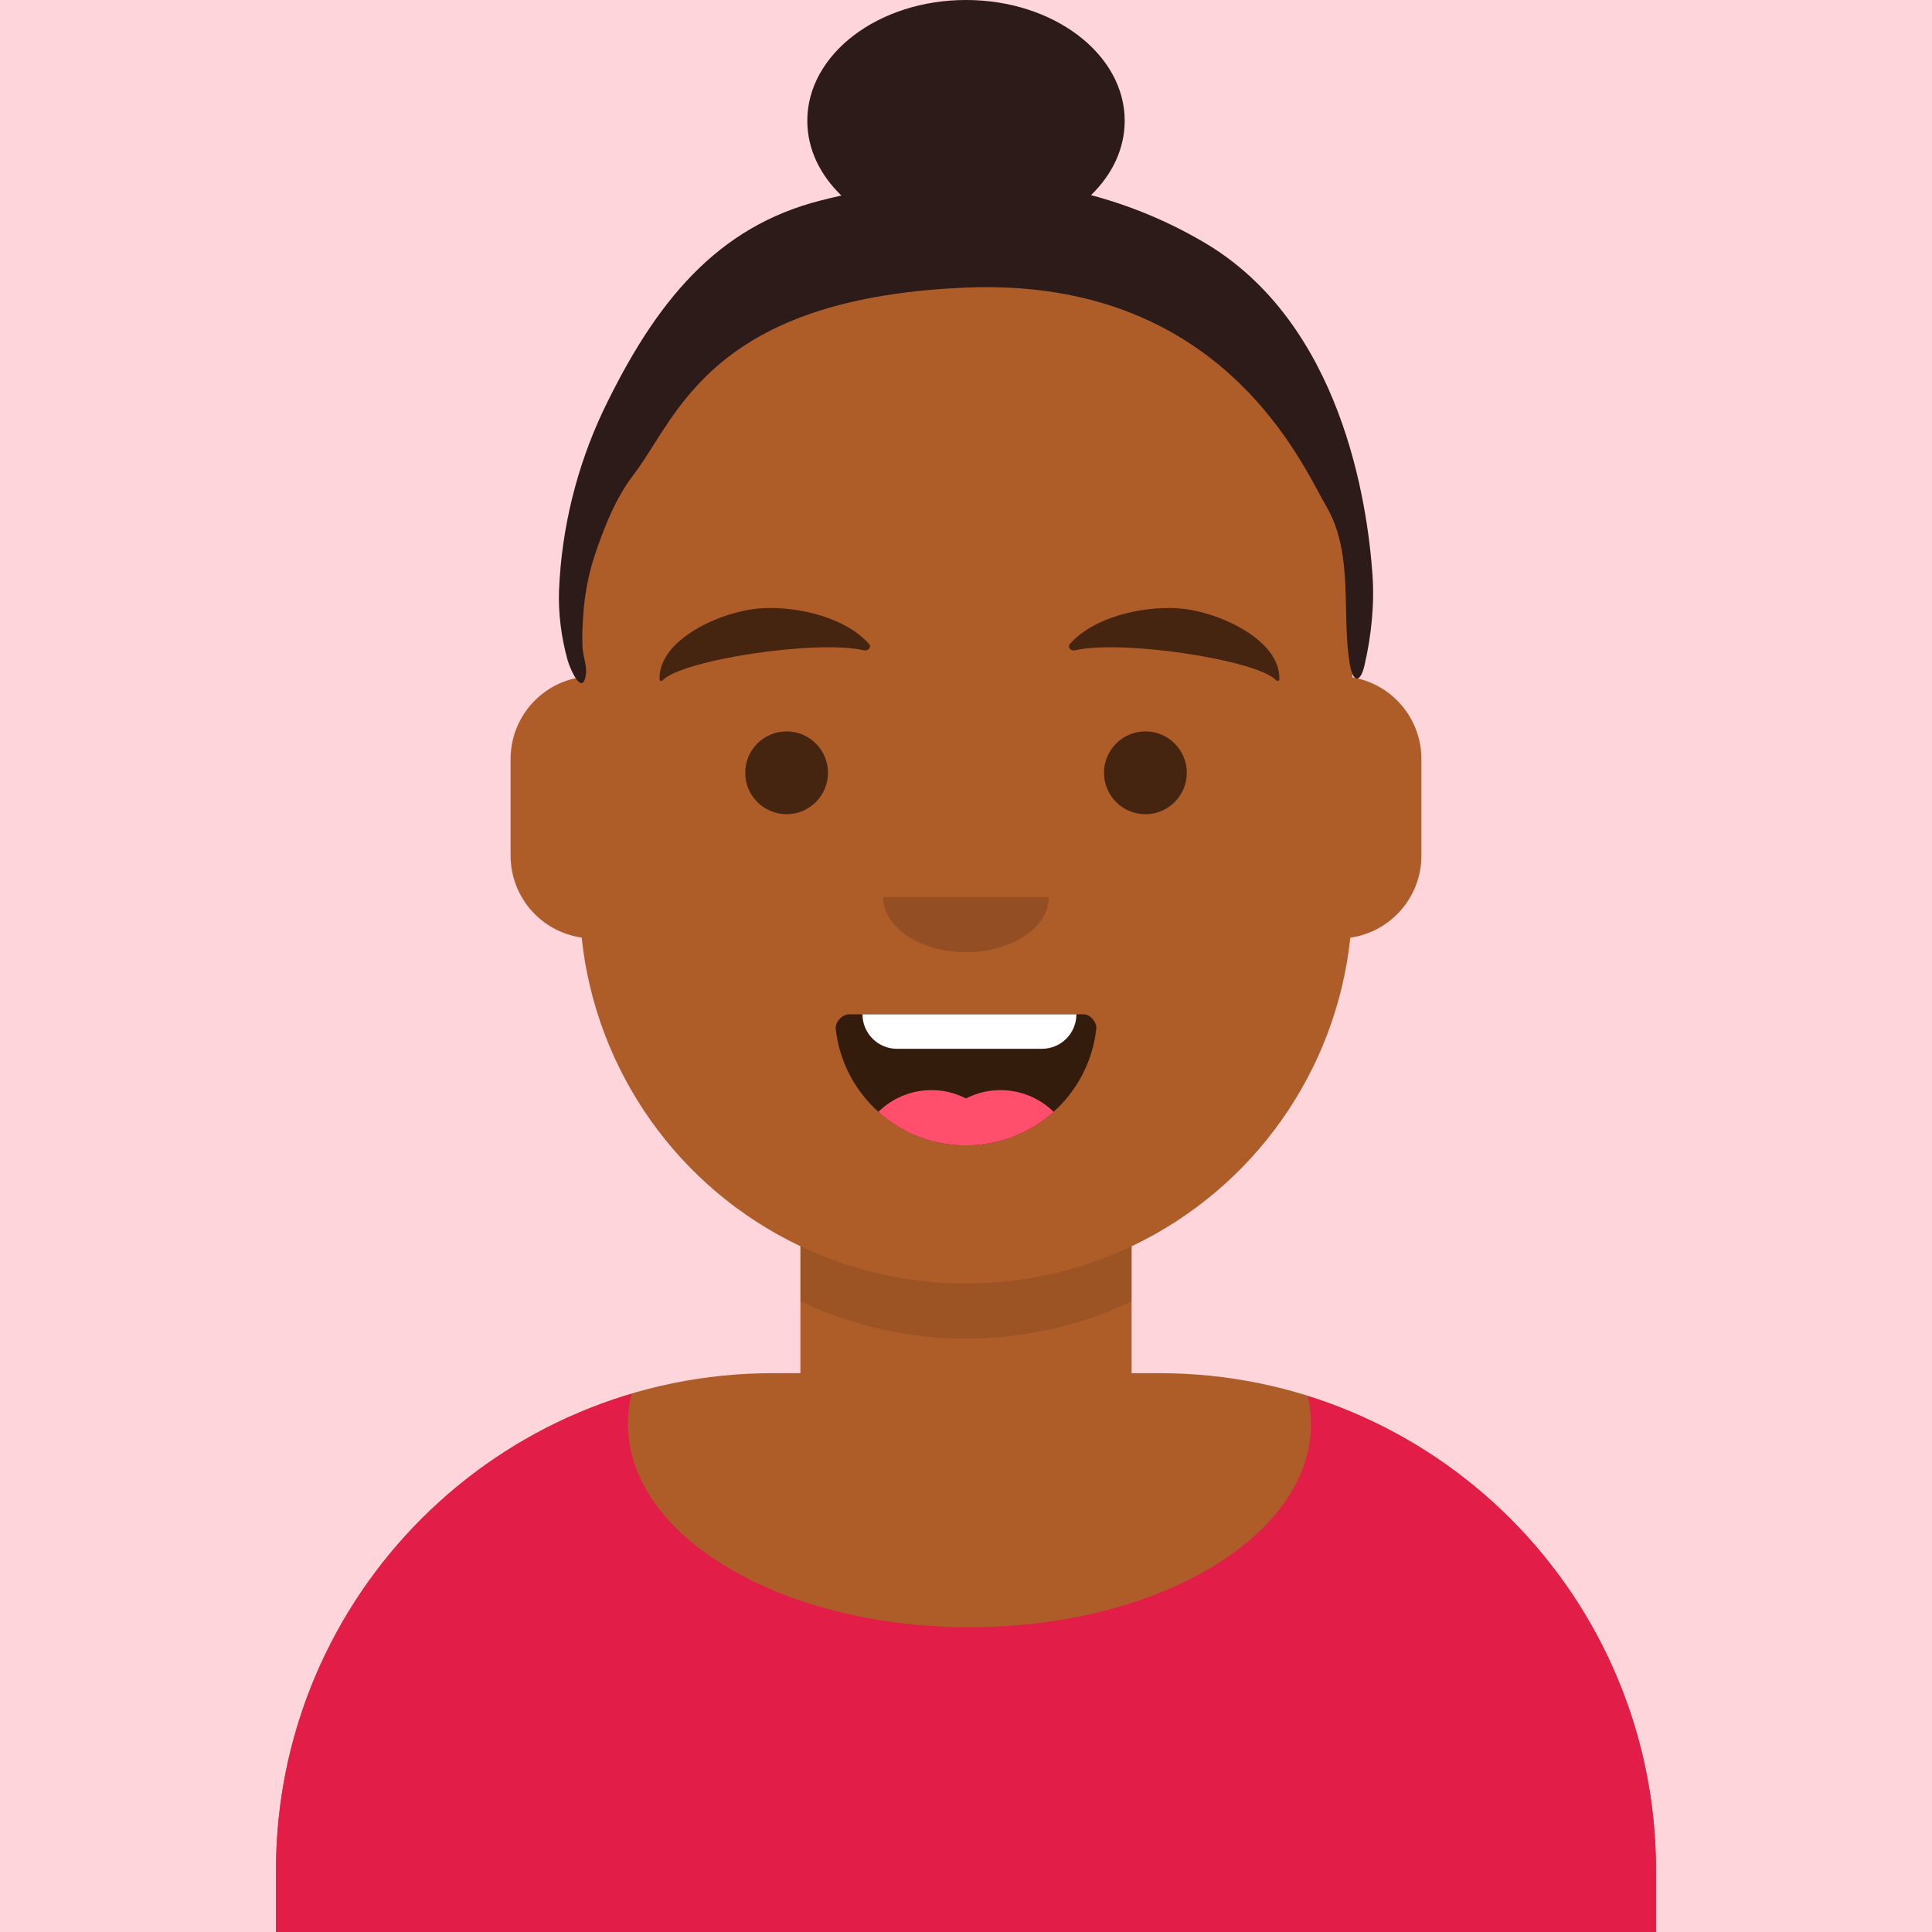
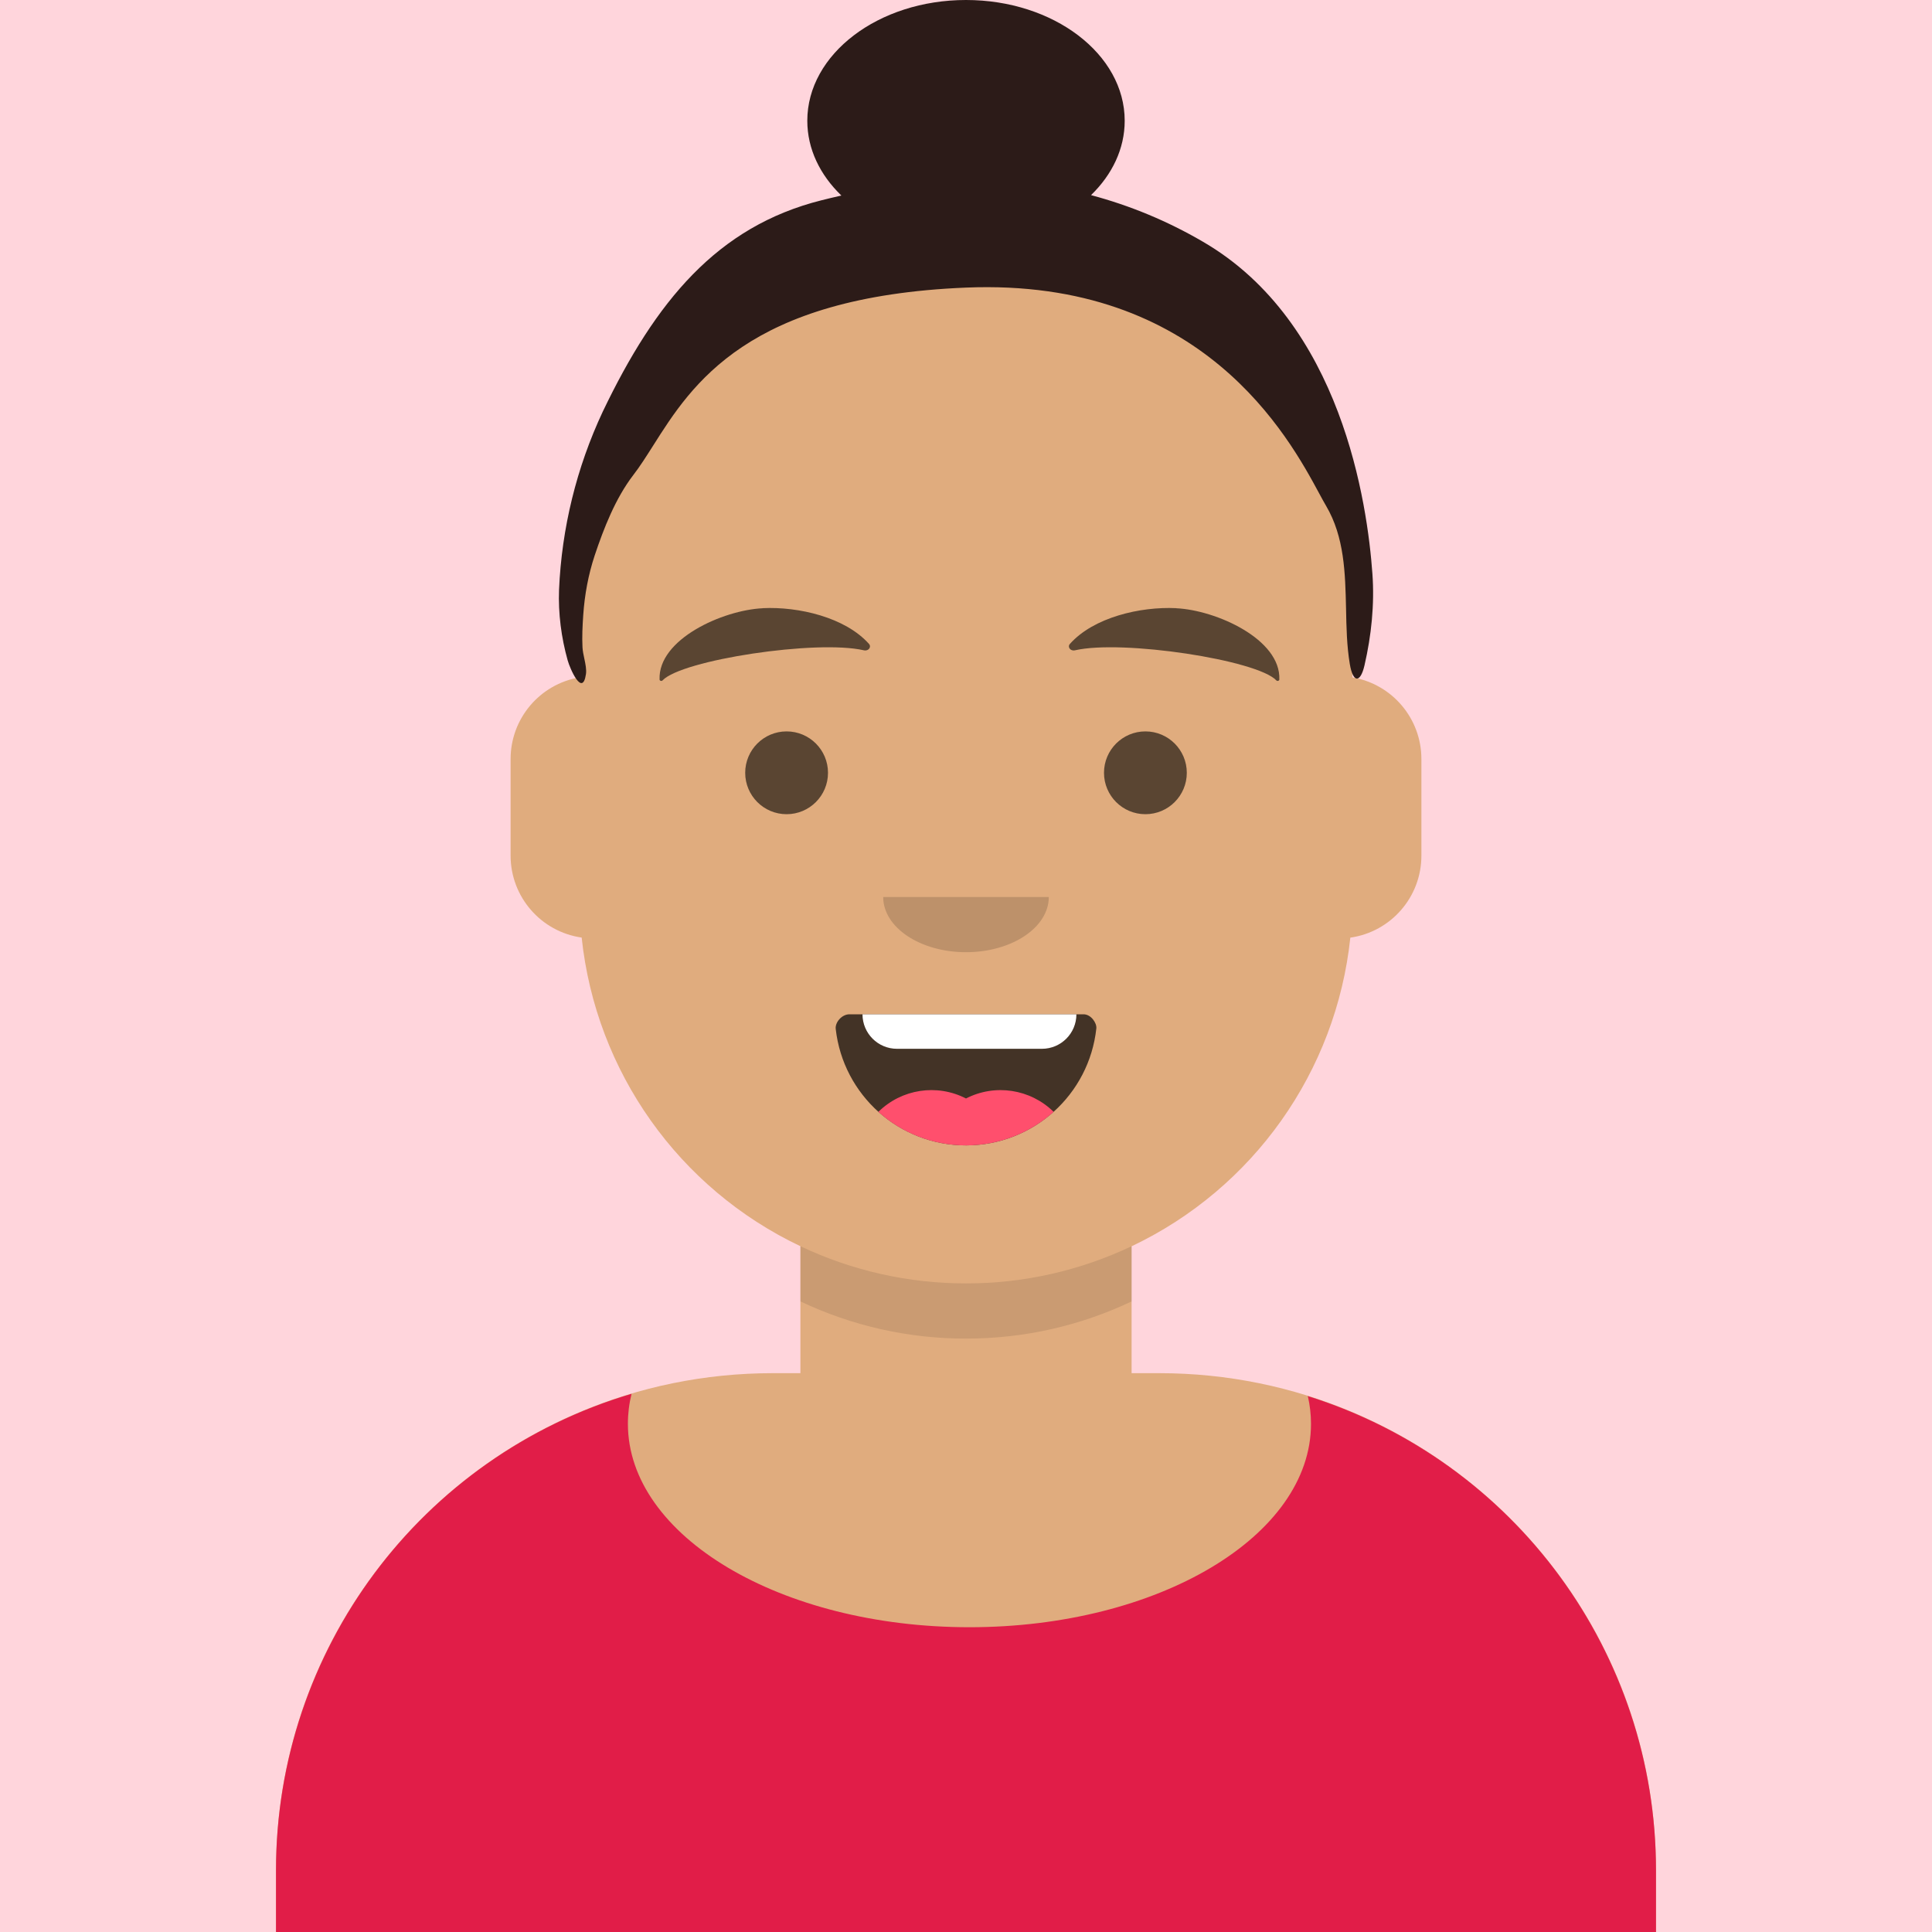
<svg xmlns="http://www.w3.org/2000/svg" viewBox="0 0 280 280" fill="none" shape-rendering="auto">
  <mask id="viewboxMask">
    <rect width="280" height="280" rx="0" ry="0" x="0" y="0" fill="#fff" />
  </mask>
  <g mask="url(#viewboxMask)">
    <rect fill="#ffd5dc" width="280" height="280" x="0" y="0" />
    <g transform="translate(8)">
-       <path d="M132 36a56 56 0 0 0-56 56v6.17A12 12 0 0 0 66 110v14a12 12 0 0 0 10.3 11.88 56.04 56.04 0 0 0 31.7 44.73v18.4h-4a72 72 0 0 0-72 72v9h200v-9a72 72 0 0 0-72-72h-4v-18.39a56.04 56.04 0 0 0 31.7-44.73A12 12 0 0 0 198 124v-14a12 12 0 0 0-10-11.83V92a56 56 0 0 0-56-56Z" fill="#ae5d29" />
+       <path d="M132 36a56 56 0 0 0-56 56v6.17A12 12 0 0 0 66 110v14a12 12 0 0 0 10.3 11.88 56.04 56.04 0 0 0 31.7 44.73v18.4h-4a72 72 0 0 0-72 72v9h200v-9a72 72 0 0 0-72-72h-4v-18.39a56.04 56.04 0 0 0 31.7-44.73A12 12 0 0 0 198 124v-14a12 12 0 0 0-10-11.83V92a56 56 0 0 0-56-56Z" fill="#e0ac7e" />
      <path d="M108 180.61v8a55.79 55.79 0 0 0 24 5.39c8.59 0 16.73-1.93 24-5.39v-8a55.79 55.79 0 0 1-24 5.39 55.79 55.79 0 0 1-24-5.39Z" fill="#000" fill-opacity=".1" />
      <g transform="translate(0 170)">
        <path d="M132.5 65.83c27.34 0 49.5-13.2 49.5-29.48 0-1.37-.16-2.7-.46-4.02A72.03 72.03 0 0 1 232 101.05V110H32v-8.95A72.03 72.03 0 0 1 83.53 32a18 18 0 0 0-.53 4.35c0 16.28 22.16 29.48 49.5 29.48Z" fill="#e11d48" />
      </g>
      <g transform="translate(78 134)">
        <path fill-rule="evenodd" clip-rule="evenodd" d="M35.12 15.13a19 19 0 0 0 37.77-.09c.08-.77-.77-2.04-1.85-2.04H37.1C36 13 35 14.18 35.12 15.13Z" fill="#000" fill-opacity=".7" />
        <path d="M70 13H39a5 5 0 0 0 5 5h21a5 5 0 0 0 5-5Z" fill="#fff" />
        <path d="M66.7 27.14A10.96 10.96 0 0 0 54 25.2a10.95 10.95 0 0 0-12.7 1.94A18.93 18.93 0 0 0 54 32c4.88 0 9.33-1.84 12.7-4.86Z" fill="#FF4F6D" />
      </g>
      <g transform="translate(104 122)">
        <path fill-rule="evenodd" clip-rule="evenodd" d="M16 8c0 4.42 5.37 8 12 8s12-3.58 12-8" fill="#000" fill-opacity=".16" />
      </g>
      <g transform="translate(76 90)">
        <path d="M36 22a6 6 0 1 1-12 0 6 6 0 0 1 12 0ZM88 22a6 6 0 1 1-12 0 6 6 0 0 1 12 0Z" fill="#000" fill-opacity=".6" />
      </g>
      <g transform="translate(76 82)">
        <path d="M26.55 6.15c-5.8.27-15.2 4.49-14.96 10.34.01.18.3.27.43.12 2.76-2.96 22.32-5.95 29.2-4.36.64.14 1.12-.48.72-.93-3.43-3.85-10.2-5.43-15.4-5.18ZM86.45 6.15c5.8.27 15.2 4.49 14.96 10.34-.01.18-.3.27-.43.12-2.76-2.96-22.32-5.95-29.2-4.36-.64.14-1.12-.48-.72-.93 3.43-3.85 10.2-5.43 15.4-5.18Z" fill-rule="evenodd" clip-rule="evenodd" fill="#000" fill-opacity=".6" />
      </g>
      <g transform="translate(-1)">
        <path d="M151.12 28.28c3.06-2.97 4.88-6.71 4.88-10.78C156 7.84 145.7 0 133 0s-23 7.84-23 17.5c0 4.1 1.85 7.86 4.94 10.84-.99.22-1.95.45-2.9.69-15.1 3.8-24.02 14.62-31.68 30.62a67.68 67.68 0 0 0-6.34 25.83c-.13 3.41.33 6.94 1.25 10.22.33 1.2 2.15 5.39 2.65 2 .1-.66-.07-1.47-.24-2.27-.12-.55-.23-1.1-.26-1.6-.08-1.56 0-3.15.11-4.72.2-2.92.73-5.8 1.65-8.59 1.33-3.98 3.02-8.3 5.6-11.67.97-1.25 1.88-2.7 2.88-4.27 5.63-8.9 13.68-21.6 45.34-22.9 34.3-1.42 46.78 21.66 51.21 29.87.38.7.7 1.3.97 1.75 2.67 4.53 2.78 9.75 2.9 14.91.05 2.71.11 5.41.54 8 .47 2.84 1.54 2.78 2.13.23 1-4.33 1.47-8.83 1.15-13.28-.72-10.05-4.4-36.45-24.6-48.15a65.52 65.52 0 0 0-16.18-6.73Z" fill="#2c1b18" />
      </g>
      <g transform="translate(49 72)" />
      <g transform="translate(62 42)" />
    </g>
  </g>
</svg>
